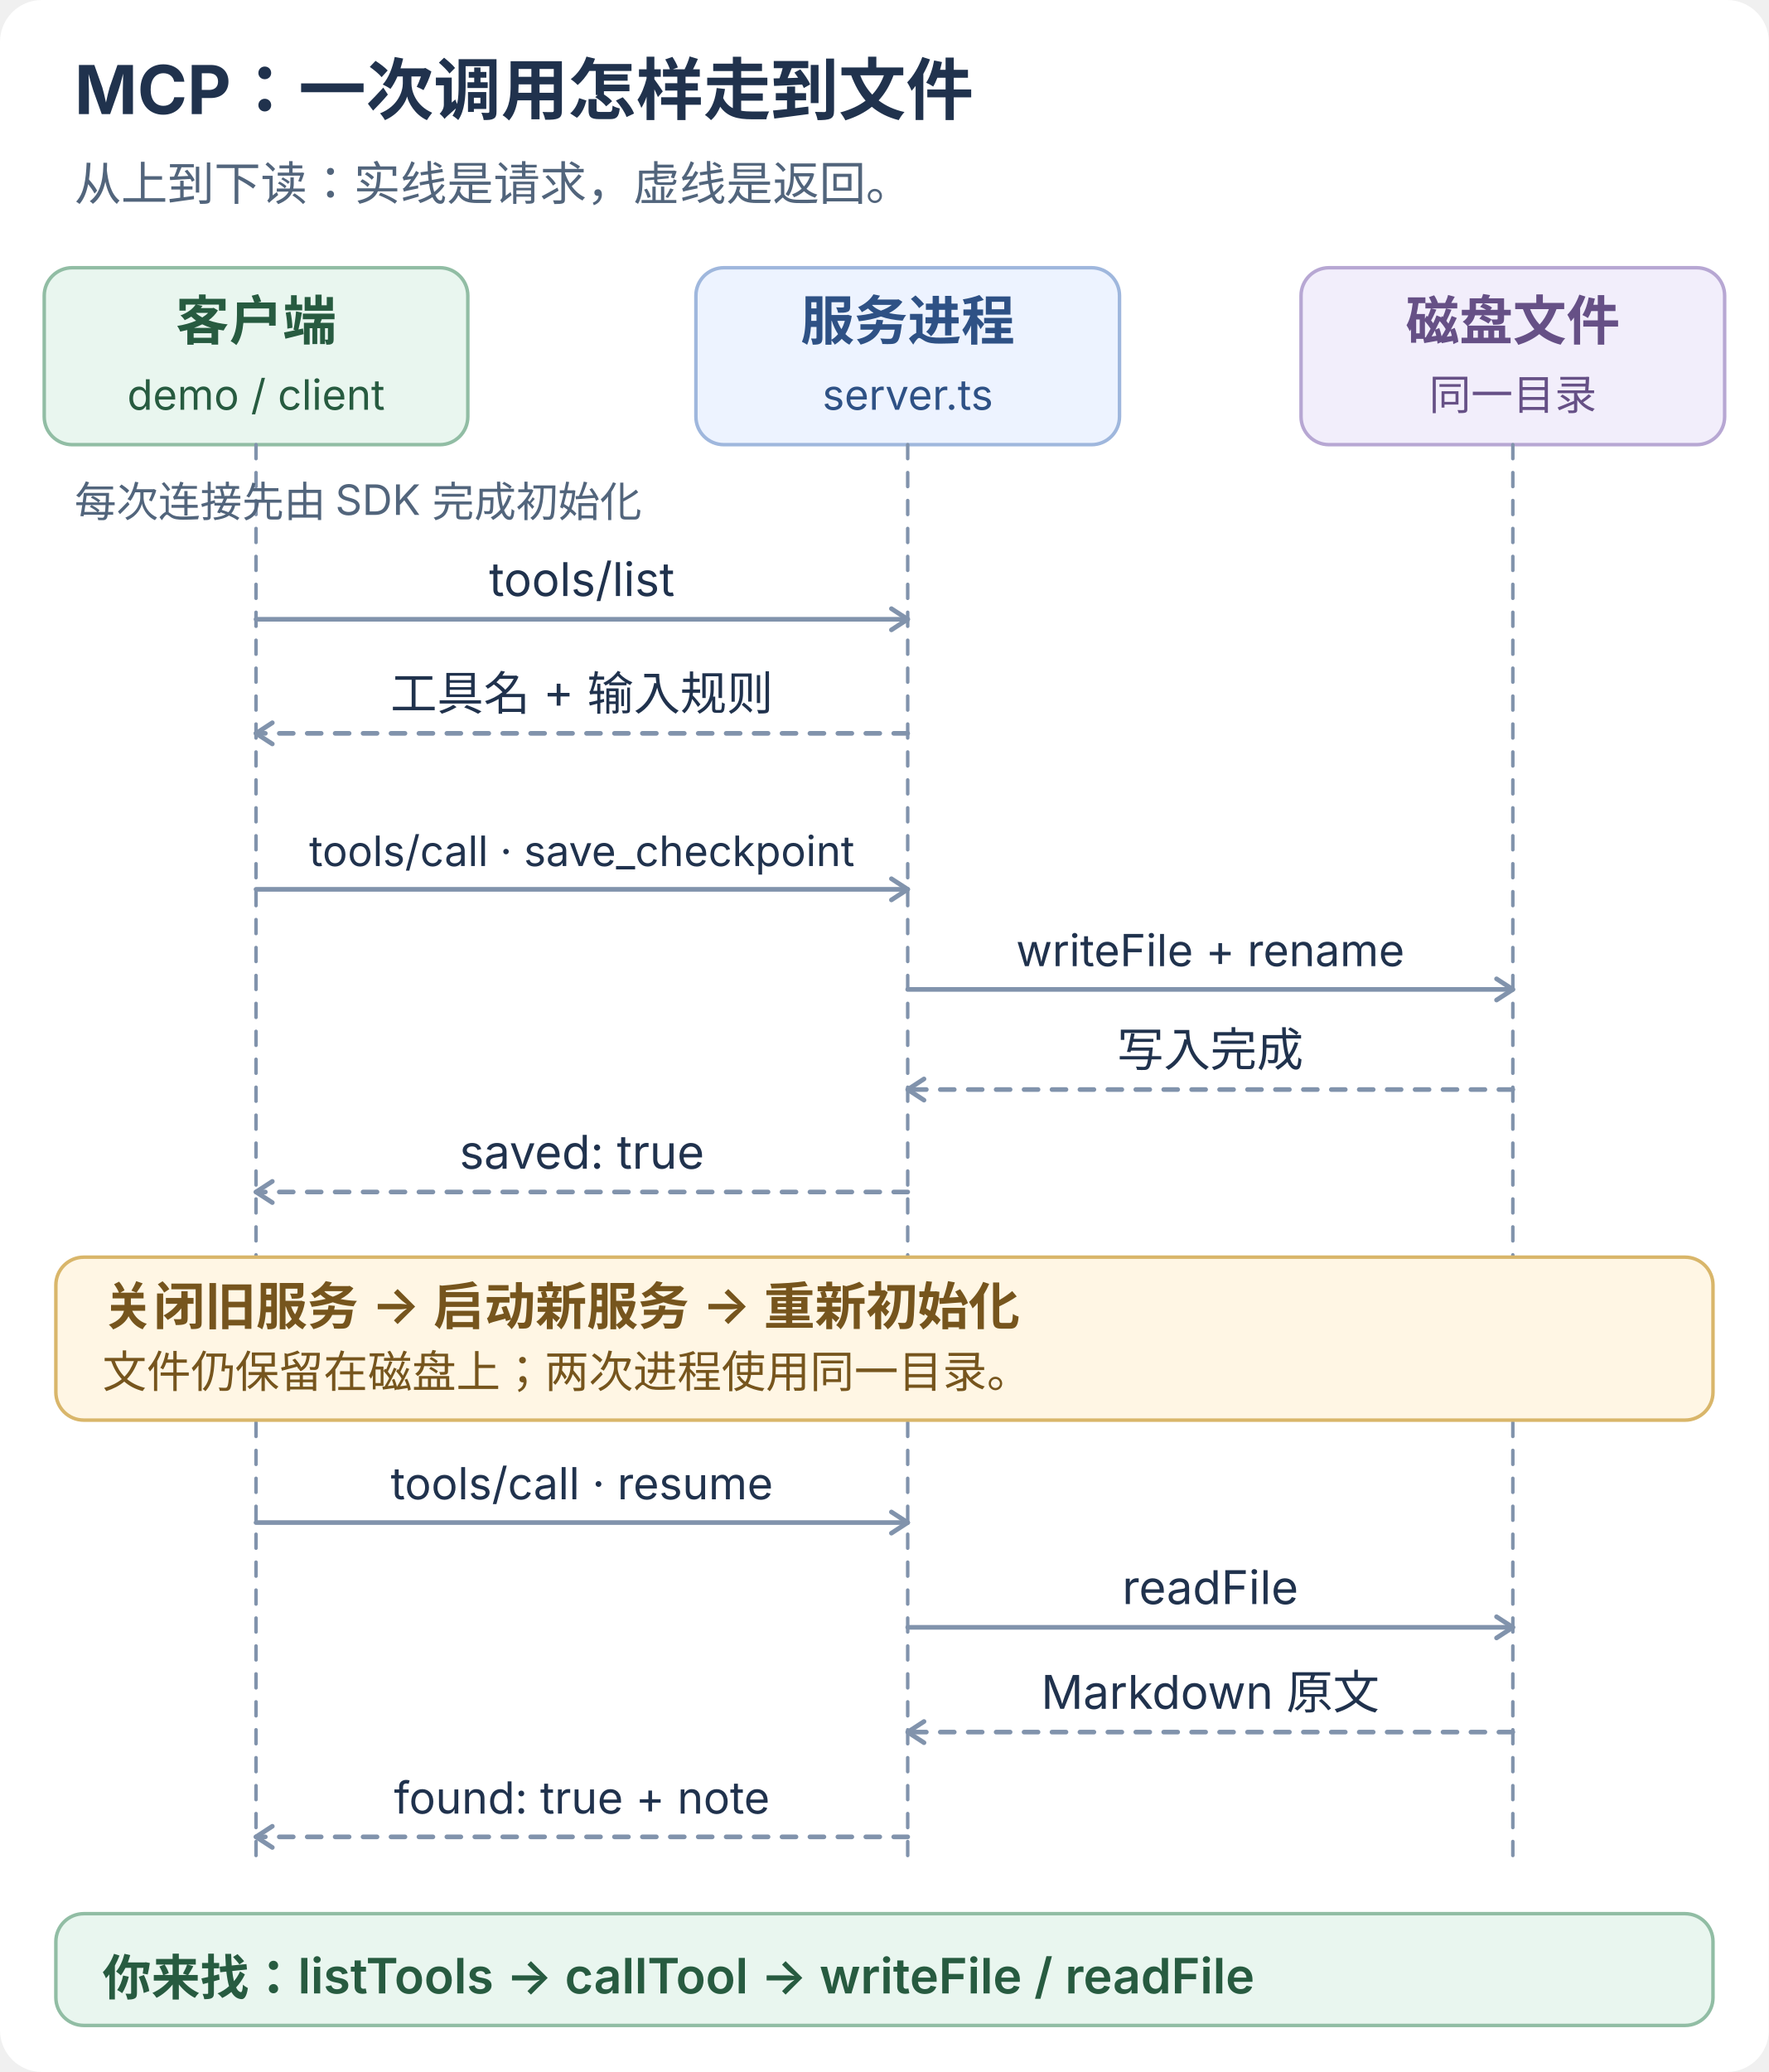
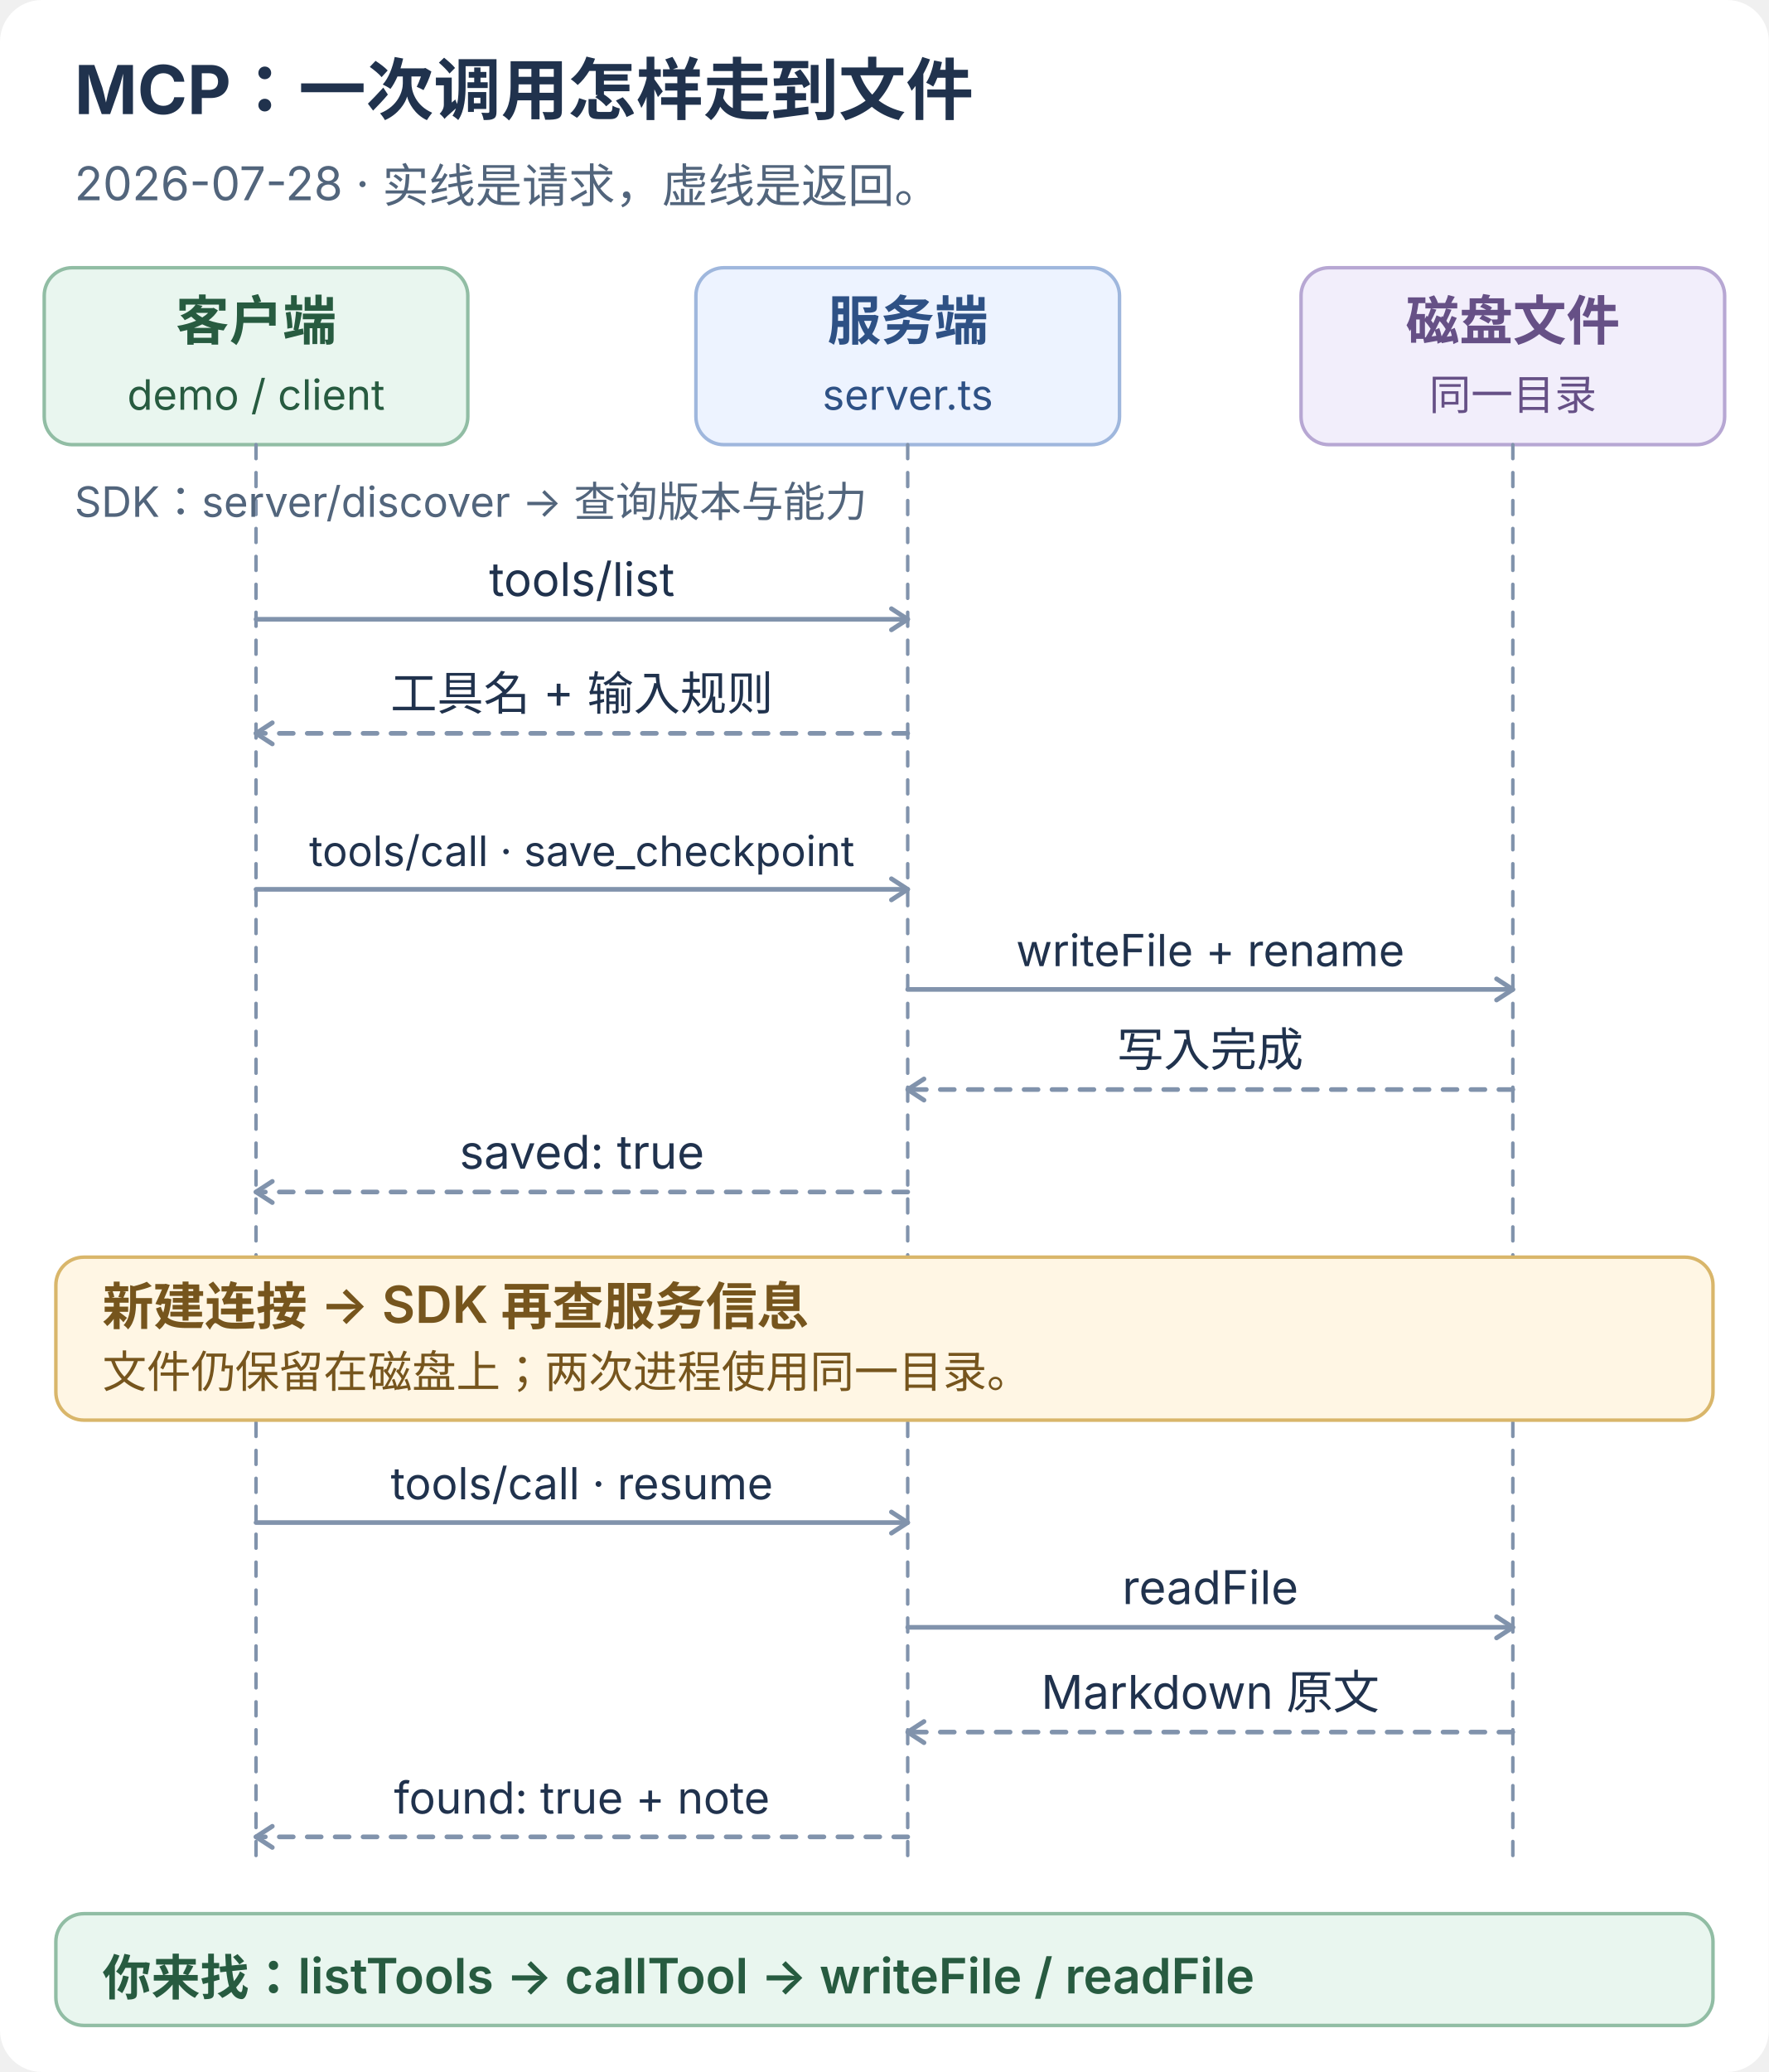
<svg xmlns="http://www.w3.org/2000/svg" width="760" height="890" viewBox="0 0 760 890" role="img" aria-labelledby="title desc">
  <rect width="760" height="890" rx="18" fill="#ffffff" />
  <text x="32" y="49" font-family="-apple-system, BlinkMacSystemFont, 'PingFang SC', 'Microsoft YaHei', sans-serif" font-size="29" font-weight="650" fill="#20324d" text-anchor="start">MCP：一次调用怎样走到文件</text>
-   <text x="32" y="86" font-family="-apple-system, BlinkMacSystemFont, 'PingFang SC', 'Microsoft YaHei', sans-serif" font-size="20" font-weight="400" fill="#52657c" text-anchor="start">从上到下读：实线是请求，虚线是返回。</text>
+   <text x="32" y="86" font-family="-apple-system, BlinkMacSystemFont, 'PingFang SC', 'Microsoft YaHei', sans-serif" font-size="20" font-weight="400" fill="#52657c" text-anchor="start">2026-07-28 · 实线是请求，虚线是返回。</text>
  <rect x="19" y="115" width="182" height="76" rx="12" fill="#e9f6ef" stroke="#91bda4" stroke-width="1.5" />
  <text x="110" y="146" font-family="-apple-system, BlinkMacSystemFont, 'PingFang SC', 'Microsoft YaHei', sans-serif" font-size="23" font-weight="600" fill="#275b40" text-anchor="middle">客户端</text>
  <text x="110" y="176" font-family="-apple-system, BlinkMacSystemFont, 'PingFang SC', 'Microsoft YaHei', sans-serif" font-size="18" font-weight="400" fill="#275b40" text-anchor="middle">demo / client</text>
  <polyline points="110,191 110,801" fill="none" stroke="#8193ac" stroke-width="1.5" stroke-linejoin="round" stroke-linecap="round" stroke-dasharray="6 6" />
  <rect x="299" y="115" width="182" height="76" rx="12" fill="#edf3ff" stroke="#9fb7dd" stroke-width="1.5" />
-   <text x="390" y="146" font-family="-apple-system, BlinkMacSystemFont, 'PingFang SC', 'Microsoft YaHei', sans-serif" font-size="23" font-weight="600" fill="#2e5185" text-anchor="middle">服务进程</text>
+   <text x="390" y="146" font-family="-apple-system, BlinkMacSystemFont, 'PingFang SC', 'Microsoft YaHei', sans-serif" font-size="23" font-weight="600" fill="#2e5185" text-anchor="middle">服务端</text>
  <text x="390" y="176" font-family="-apple-system, BlinkMacSystemFont, 'PingFang SC', 'Microsoft YaHei', sans-serif" font-size="18" font-weight="400" fill="#2e5185" text-anchor="middle">server.ts</text>
  <polyline points="390,191 390,801" fill="none" stroke="#8193ac" stroke-width="1.5" stroke-linejoin="round" stroke-linecap="round" stroke-dasharray="6 6" />
  <rect x="559" y="115" width="182" height="76" rx="12" fill="#f2eefb" stroke="#b7a7d3" stroke-width="1.5" />
  <text x="650" y="146" font-family="-apple-system, BlinkMacSystemFont, 'PingFang SC', 'Microsoft YaHei', sans-serif" font-size="23" font-weight="600" fill="#665086" text-anchor="middle">磁盘文件</text>
  <text x="650" y="176" font-family="-apple-system, BlinkMacSystemFont, 'PingFang SC', 'Microsoft YaHei', sans-serif" font-size="18" font-weight="400" fill="#665086" text-anchor="middle">同一目录</text>
  <polyline points="650,191 650,801" fill="none" stroke="#8193ac" stroke-width="1.5" stroke-linejoin="round" stroke-linecap="round" stroke-dasharray="6 6" />
-   <text x="32" y="222" font-family="-apple-system, BlinkMacSystemFont, 'PingFang SC', 'Microsoft YaHei', sans-serif" font-size="18" font-weight="400" fill="#52657c" text-anchor="start">每次连接先由 SDK 完成初始化</text>
+   <text x="32" y="222" font-family="-apple-system, BlinkMacSystemFont, 'PingFang SC', 'Microsoft YaHei', sans-serif" font-size="18" font-weight="400" fill="#52657c" text-anchor="start">SDK：server/discover → 查询版本与能力</text>
  <polyline points="110,266 390,266" fill="none" stroke="#8193ac" stroke-width="2" stroke-linejoin="round" stroke-linecap="round" />
  <polyline points="383.0,261.45 390,266 383.0,270.55" fill="none" stroke="#8193ac" stroke-width="2" stroke-linejoin="round" stroke-linecap="round" />
  <text x="250.0" y="256" font-family="-apple-system, BlinkMacSystemFont, 'PingFang SC', 'Microsoft YaHei', sans-serif" font-size="20" font-weight="400" fill="#20324d" text-anchor="middle">tools/list</text>
  <polyline points="390,315 110,315" fill="none" stroke="#8193ac" stroke-width="2" stroke-linejoin="round" stroke-linecap="round" stroke-dasharray="6 6" />
  <polyline points="117.0,319.55 110,315 117.0,310.45" fill="none" stroke="#8193ac" stroke-width="2" stroke-linejoin="round" stroke-linecap="round" />
  <text x="250.0" y="305" font-family="-apple-system, BlinkMacSystemFont, 'PingFang SC', 'Microsoft YaHei', sans-serif" font-size="20" font-weight="400" fill="#20324d" text-anchor="middle">工具名 + 输入规则</text>
  <polyline points="110,382 390,382" fill="none" stroke="#8193ac" stroke-width="2" stroke-linejoin="round" stroke-linecap="round" />
  <polyline points="383.0,377.45 390,382 383.0,386.55" fill="none" stroke="#8193ac" stroke-width="2" stroke-linejoin="round" stroke-linecap="round" />
  <text x="250.0" y="372" font-family="-apple-system, BlinkMacSystemFont, 'PingFang SC', 'Microsoft YaHei', sans-serif" font-size="18" font-weight="400" fill="#20324d" text-anchor="middle">tools/call · save_checkpoint</text>
  <polyline points="390,425 650,425" fill="none" stroke="#8193ac" stroke-width="2" stroke-linejoin="round" stroke-linecap="round" />
  <polyline points="643.0,420.45 650,425 643.0,429.55" fill="none" stroke="#8193ac" stroke-width="2" stroke-linejoin="round" stroke-linecap="round" />
  <text x="520.0" y="415" font-family="-apple-system, BlinkMacSystemFont, 'PingFang SC', 'Microsoft YaHei', sans-serif" font-size="19" font-weight="400" fill="#20324d" text-anchor="middle">writeFile + rename</text>
  <polyline points="650,468 390,468" fill="none" stroke="#8193ac" stroke-width="2" stroke-linejoin="round" stroke-linecap="round" stroke-dasharray="6 6" />
  <polyline points="397.0,472.55 390,468 397.0,463.45" fill="none" stroke="#8193ac" stroke-width="2" stroke-linejoin="round" stroke-linecap="round" />
  <text x="520.0" y="458" font-family="-apple-system, BlinkMacSystemFont, 'PingFang SC', 'Microsoft YaHei', sans-serif" font-size="20" font-weight="400" fill="#20324d" text-anchor="middle">写入完成</text>
  <polyline points="390,512 110,512" fill="none" stroke="#8193ac" stroke-width="2" stroke-linejoin="round" stroke-linecap="round" stroke-dasharray="6 6" />
  <polyline points="117.0,516.55 110,512 117.0,507.45" fill="none" stroke="#8193ac" stroke-width="2" stroke-linejoin="round" stroke-linecap="round" />
  <text x="250.0" y="502" font-family="-apple-system, BlinkMacSystemFont, 'PingFang SC', 'Microsoft YaHei', sans-serif" font-size="20" font-weight="400" fill="#20324d" text-anchor="middle">saved: true</text>
  <rect x="24" y="540" width="712" height="70" rx="12" fill="#fff6e4" stroke="#d9b66a" stroke-width="1.5" />
-   <text x="44" y="569" font-family="-apple-system, BlinkMacSystemFont, 'PingFang SC', 'Microsoft YaHei', sans-serif" font-size="22" font-weight="600" fill="#76551d" text-anchor="start">关闭旧服务 → 启动新服务 → 重新初始化</text>
+   <text x="44" y="569" font-family="-apple-system, BlinkMacSystemFont, 'PingFang SC', 'Microsoft YaHei', sans-serif" font-size="22" font-weight="600" fill="#76551d" text-anchor="start">新建连接 → SDK 再查服务信息</text>
  <text x="44" y="596" font-family="-apple-system, BlinkMacSystemFont, 'PingFang SC', 'Microsoft YaHei', sans-serif" font-size="19" font-weight="400" fill="#76551d" text-anchor="start">文件仍保留在磁盘上；两次进程使用同一目录。</text>
  <polyline points="110,654 390,654" fill="none" stroke="#8193ac" stroke-width="2" stroke-linejoin="round" stroke-linecap="round" />
  <polyline points="383.0,649.45 390,654 383.0,658.55" fill="none" stroke="#8193ac" stroke-width="2" stroke-linejoin="round" stroke-linecap="round" />
  <text x="250.0" y="644" font-family="-apple-system, BlinkMacSystemFont, 'PingFang SC', 'Microsoft YaHei', sans-serif" font-size="19" font-weight="400" fill="#20324d" text-anchor="middle">tools/call · resume</text>
  <polyline points="390,699 650,699" fill="none" stroke="#8193ac" stroke-width="2" stroke-linejoin="round" stroke-linecap="round" />
  <polyline points="643.0,694.45 650,699 643.0,703.55" fill="none" stroke="#8193ac" stroke-width="2" stroke-linejoin="round" stroke-linecap="round" />
  <text x="520.0" y="689" font-family="-apple-system, BlinkMacSystemFont, 'PingFang SC', 'Microsoft YaHei', sans-serif" font-size="20" font-weight="400" fill="#20324d" text-anchor="middle">readFile</text>
  <polyline points="650,744 390,744" fill="none" stroke="#8193ac" stroke-width="2" stroke-linejoin="round" stroke-linecap="round" stroke-dasharray="6 6" />
  <polyline points="397.0,748.55 390,744 397.0,739.45" fill="none" stroke="#8193ac" stroke-width="2" stroke-linejoin="round" stroke-linecap="round" />
  <text x="520.0" y="734" font-family="-apple-system, BlinkMacSystemFont, 'PingFang SC', 'Microsoft YaHei', sans-serif" font-size="20" font-weight="400" fill="#20324d" text-anchor="middle">Markdown 原文</text>
  <polyline points="390,789 110,789" fill="none" stroke="#8193ac" stroke-width="2" stroke-linejoin="round" stroke-linecap="round" stroke-dasharray="6 6" />
  <polyline points="117.0,793.55 110,789 117.0,784.45" fill="none" stroke="#8193ac" stroke-width="2" stroke-linejoin="round" stroke-linecap="round" />
  <text x="250.0" y="779" font-family="-apple-system, BlinkMacSystemFont, 'PingFang SC', 'Microsoft YaHei', sans-serif" font-size="19" font-weight="400" fill="#20324d" text-anchor="middle">found: true + note</text>
  <rect x="24" y="822" width="712" height="48" rx="12" fill="#e9f6ef" stroke="#91bda4" stroke-width="1.5" />
  <text x="44" y="857" font-family="-apple-system, BlinkMacSystemFont, 'PingFang SC', 'Microsoft YaHei', sans-serif" font-size="21" font-weight="600" fill="#275b40" text-anchor="start">你来找：listTools → callTool → writeFile / readFile</text>
</svg>
